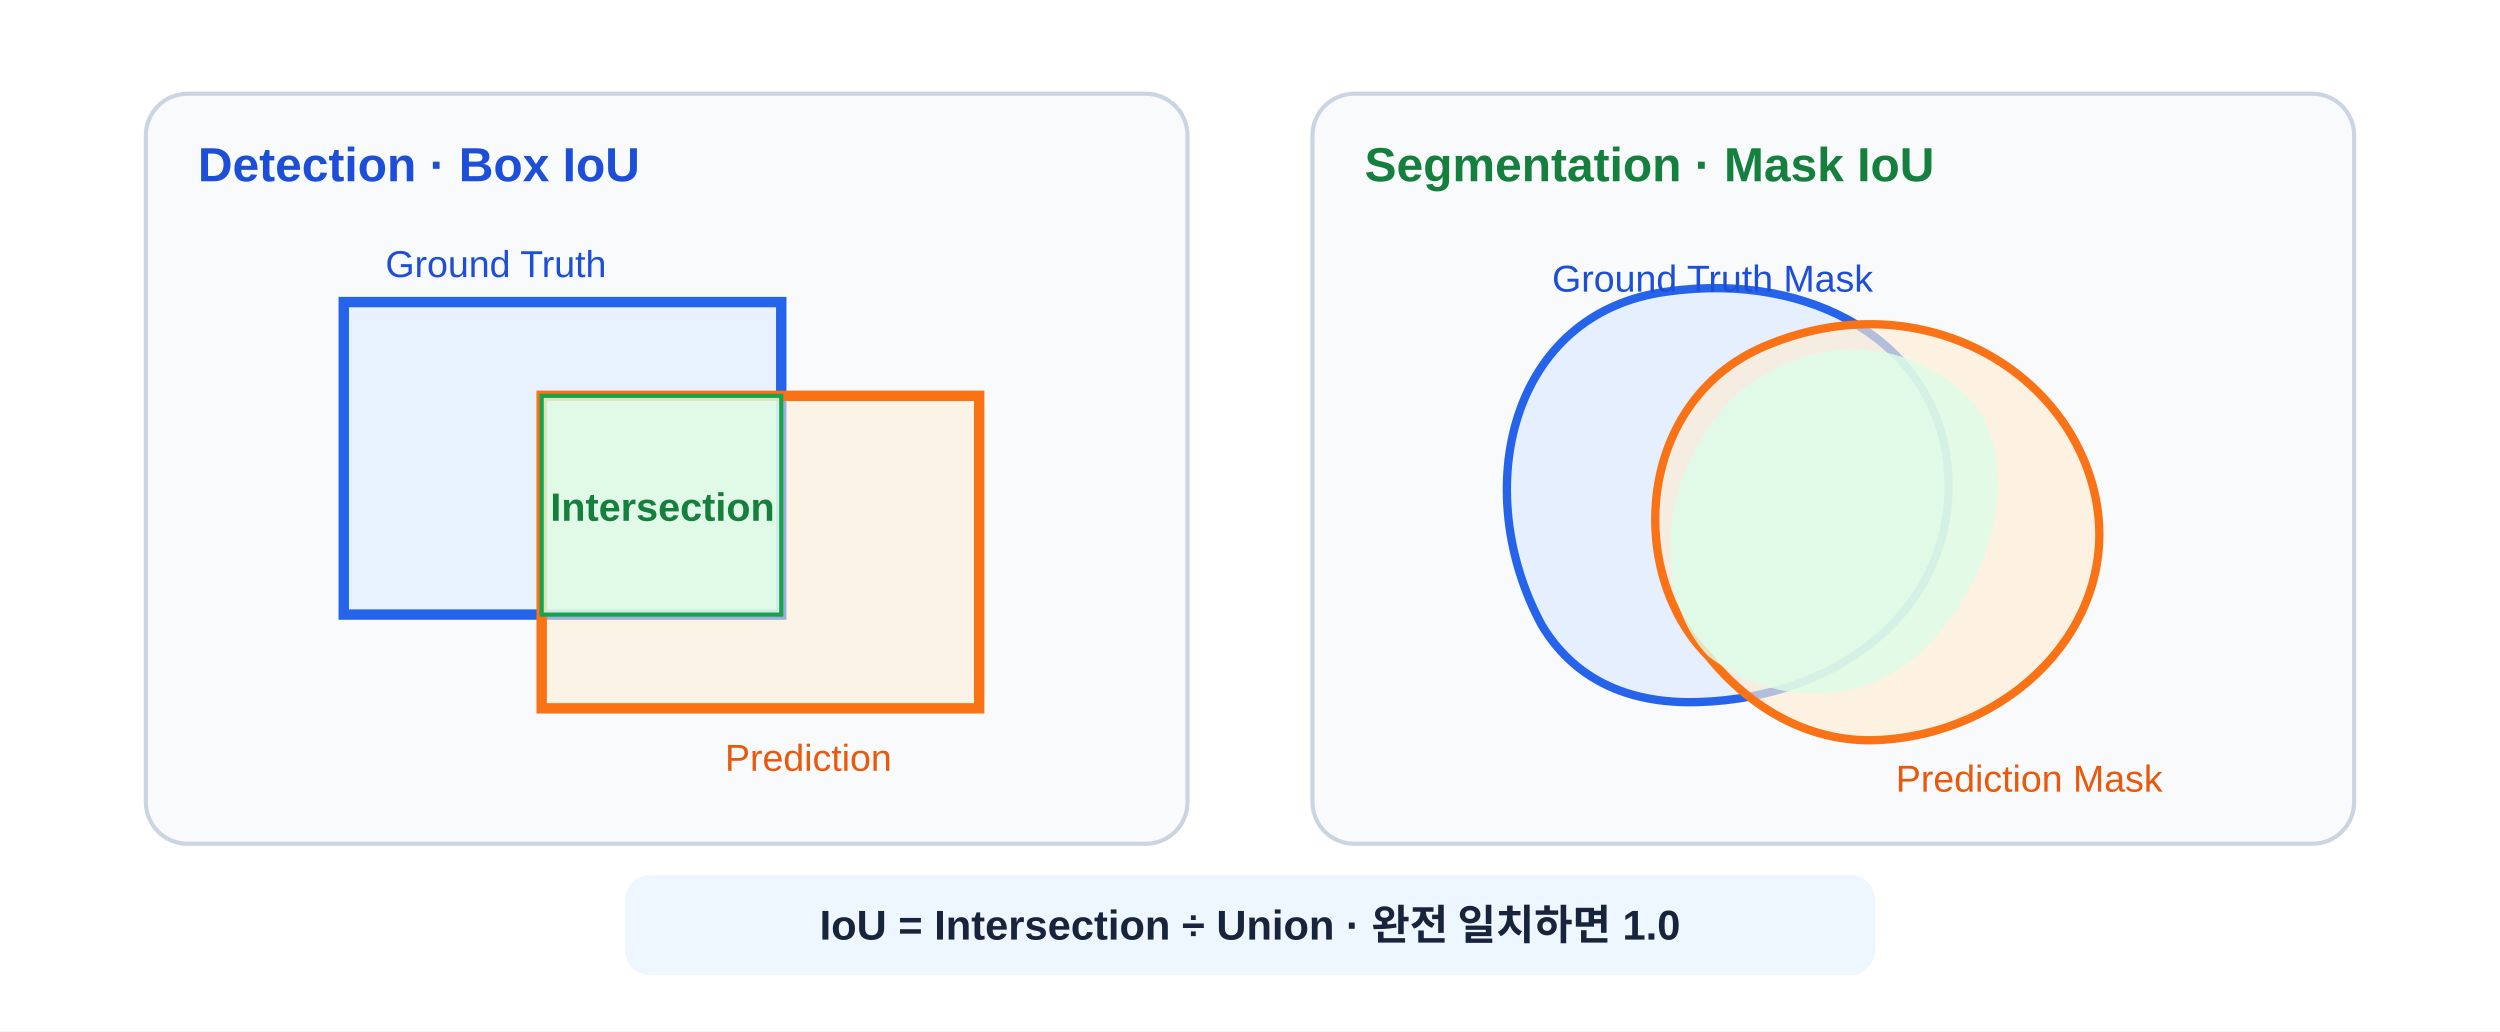
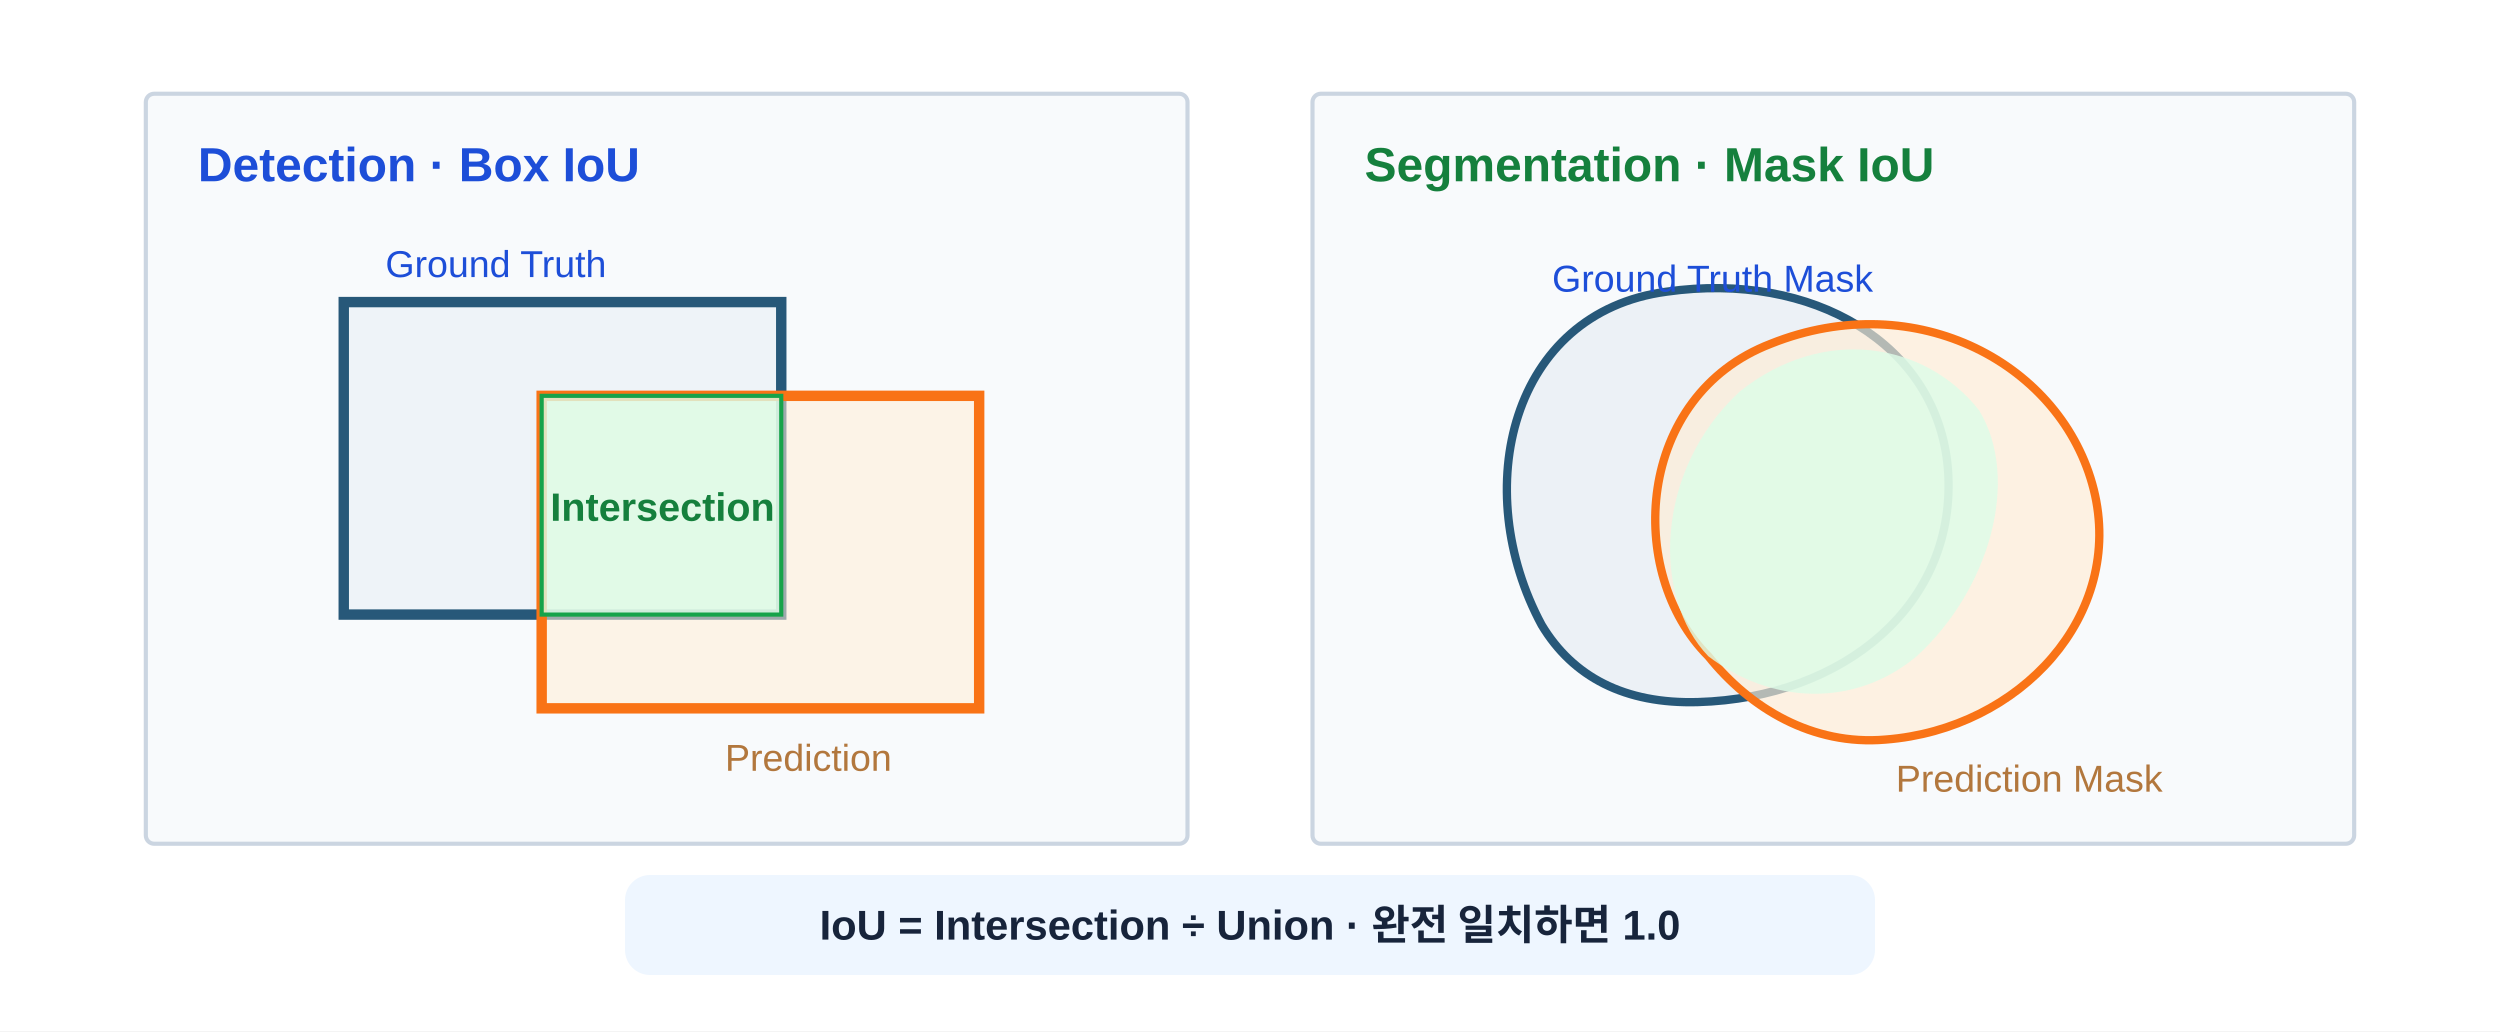
<svg xmlns="http://www.w3.org/2000/svg" viewBox="0 105 1200 495">
  <rect width="1200" height="600" fill="#fff" />
  <g font-family="Arial,sans-serif">
    <g transform="translate(70 150)">
-       <rect width="500" height="360" rx="20" fill="#f8fafc" stroke="#cbd5e1" stroke-width="2" />
+       <rect width="500" height="360" rx="4" fill="#f8fafc" stroke="#cbd5e1" stroke-width="2" />
      <text x="25" y="42" font-size="23" font-weight="700" fill="#1d4ed8">Detection · Box IoU</text>
-       <rect x="95" y="100" width="210" height="150" fill="#dbeafe" fill-opacity=".55" stroke="#2563eb" stroke-width="5" />
+       <rect x="95" y="100" width="210" height="150" fill="#e5edf3" fill-opacity=".55" stroke="#275879" stroke-width="5" />
      <rect x="190" y="145" width="210" height="150" fill="#ffedd5" fill-opacity=".55" stroke="#f97316" stroke-width="5" />
      <rect x="190" y="145" width="115" height="105" fill="#dcfce7" fill-opacity=".8" stroke="#16a34a" stroke-width="2" />
      <text x="115" y="88" font-size="18" fill="#1d4ed8">Ground Truth</text>
-       <text x="278" y="325" font-size="18" fill="#ea580c">Prediction</text>
+       <text x="278" y="325" font-size="18" fill="#b2773d">Prediction</text>
      <text x="248" y="205" text-anchor="middle" font-size="19" font-weight="700" fill="#15803d">Intersection</text>
    </g>
    <g transform="translate(630 150)">
-       <rect width="500" height="360" rx="20" fill="#f8fafc" stroke="#cbd5e1" stroke-width="2" />
+       <rect width="500" height="360" rx="4" fill="#f8fafc" stroke="#cbd5e1" stroke-width="2" />
      <text x="25" y="42" font-size="23" font-weight="700" fill="#15803d">Segmentation · Mask IoU</text>
-       <path d="M110 255 C75 190 95 105 170 95 C240 85 300 120 305 180 C310 245 255 290 185 292 C150 293 125 280 110 255Z" fill="#dbeafe" fill-opacity=".65" stroke="#2563eb" stroke-width="4" />
+       <path d="M110 255 C75 190 95 105 170 95 C240 85 300 120 305 180 C310 245 255 290 185 292 C150 293 125 280 110 255Z" fill="#e5edf3" fill-opacity=".65" stroke="#275879" stroke-width="4" />
      <path d="M190 270 C150 230 155 145 220 120 C290 92 360 130 375 190 C390 250 340 305 275 310 C240 313 210 295 190 270Z" fill="#ffedd5" fill-opacity=".65" stroke="#f97316" stroke-width="4" />
      <path d="M190 270 C163 242 164 181 205 143 C245 111 294 119 320 152 C340 185 325 238 290 270 C260 295 220 293 190 270Z" fill="#dcfce7" fill-opacity=".82" />
      <text x="115" y="95" font-size="18" fill="#1d4ed8">Ground Truth Mask</text>
-       <text x="280" y="335" font-size="18" fill="#ea580c">Prediction Mask</text>
+       <text x="280" y="335" font-size="18" fill="#b2773d">Prediction Mask</text>
    </g>
    <rect x="300" y="525" width="600" height="48" rx="12" fill="#eef6ff" />
    <text x="600" y="556" text-anchor="middle" font-size="20" font-weight="700" fill="#17243b">IoU = Intersection ÷ Union · 완전 일치하면 1.0</text>
  </g>
</svg>
